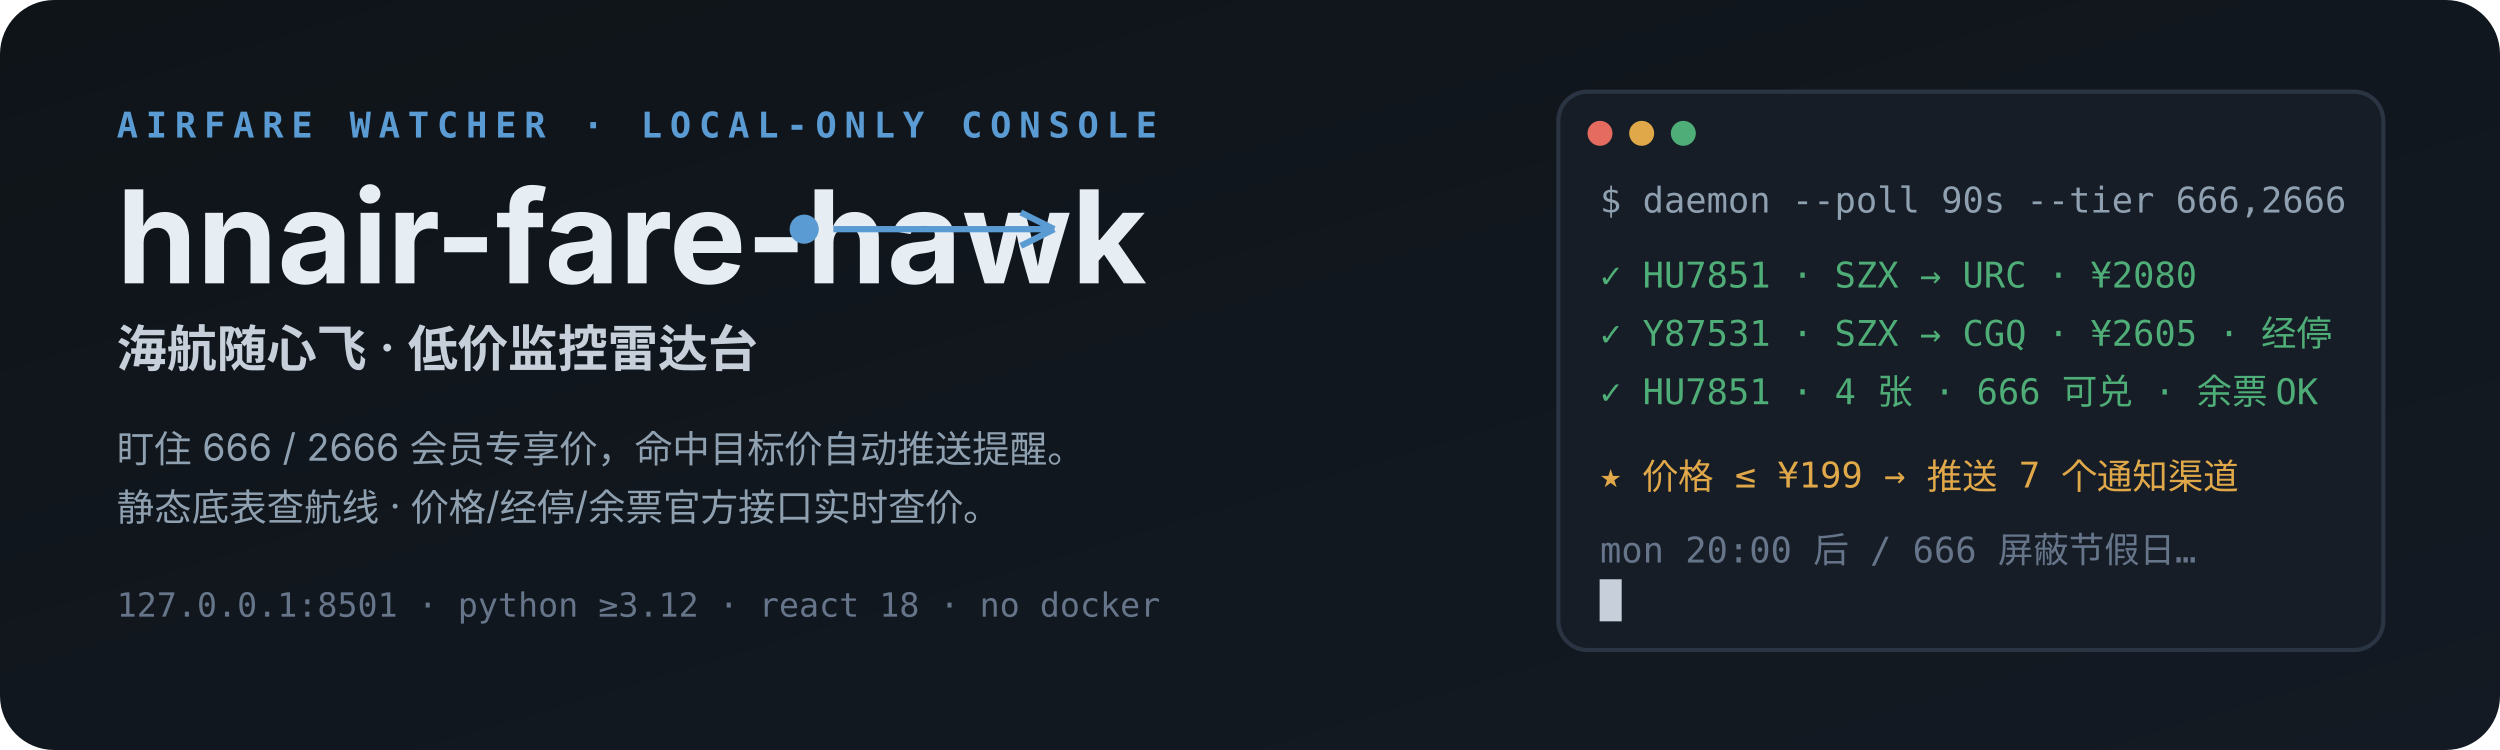
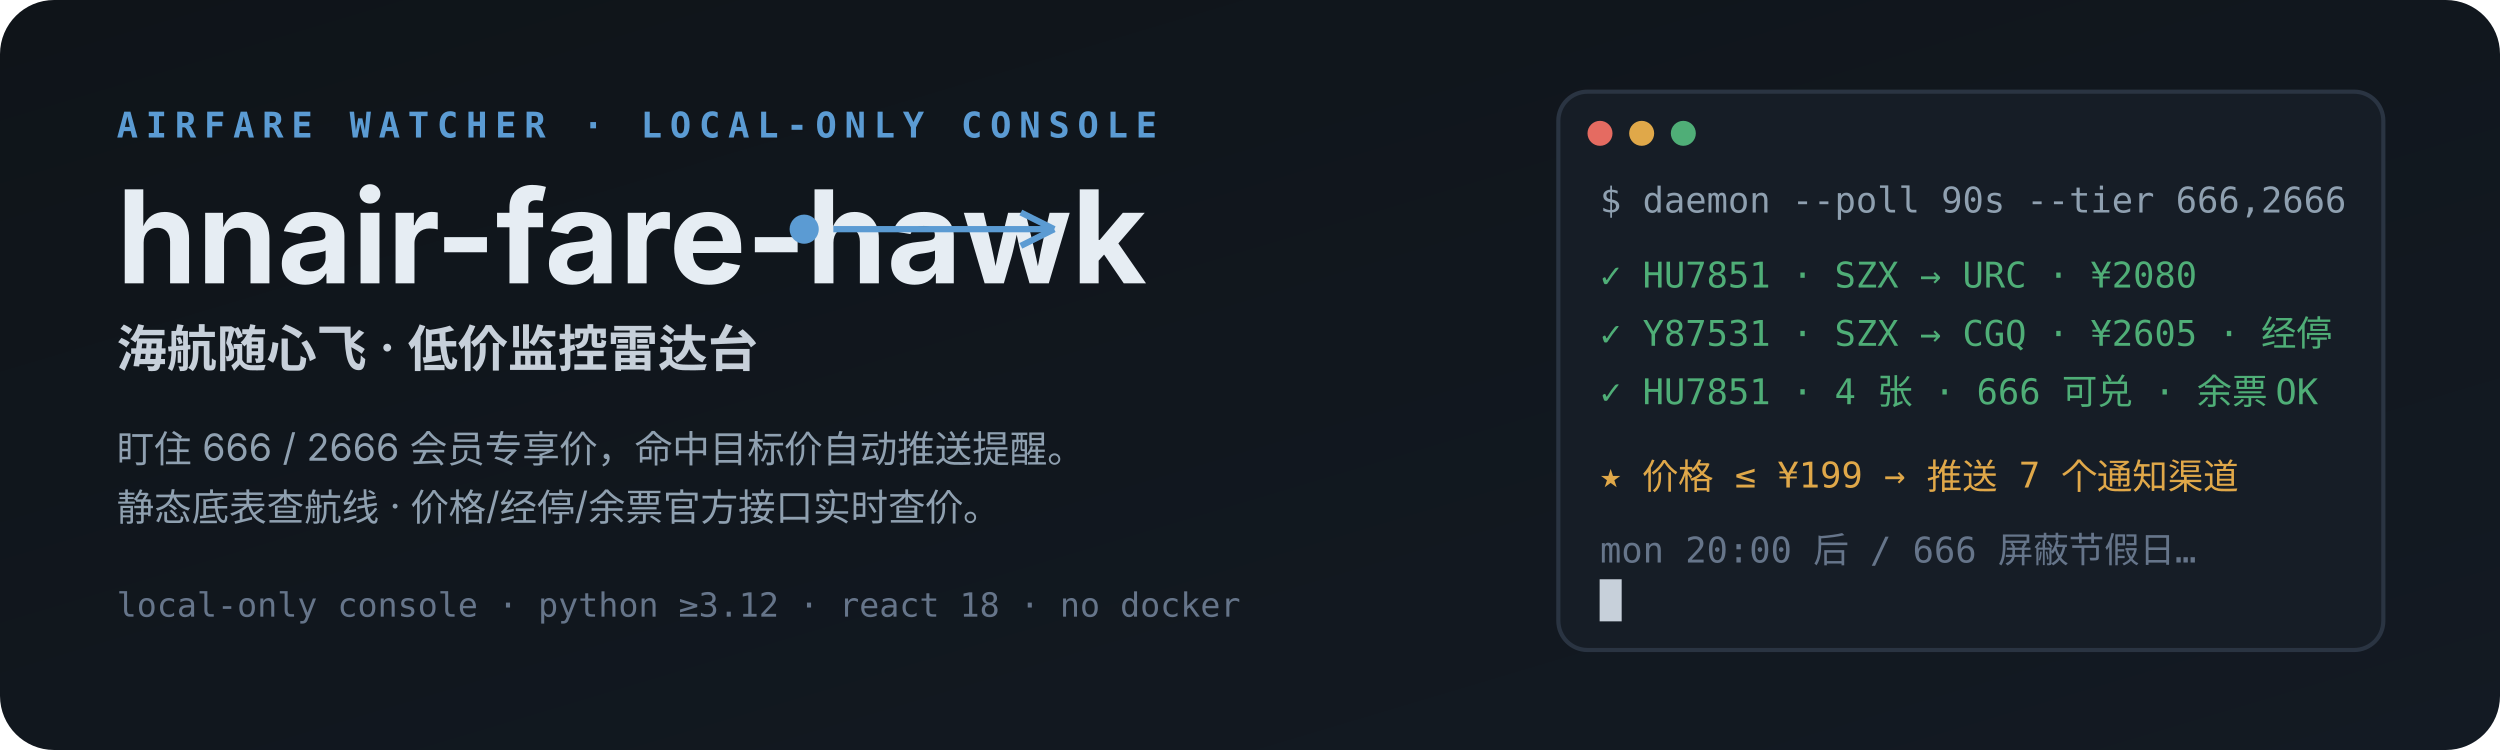
<svg xmlns="http://www.w3.org/2000/svg" width="1200" height="360" viewBox="0 0 1200 360" role="img" aria-labelledby="h-t h-d">
  <defs>
    <linearGradient id="bgG" x1="0" y1="0" x2="1" y2="1">
      <stop offset="0" stop-color="#0F1419" />
      <stop offset="1" stop-color="#131A23" />
    </linearGradient>
  </defs>
  <rect width="1200" height="360" rx="26" fill="url(#bgG)" />
  <g opacity="0.5">
    <path d="M 1080 52 A 176 176 0 0 1 940 228" fill="none" stroke="#2A3442" stroke-width="2" />
    <path d="M 1080 52 L 1026 176 L 1080 228 Z" fill="#16304D" stroke="#2F5580" stroke-width="2" />
    <line x1="1080" y1="52" x2="1008" y2="86" stroke="#5B9BD3" stroke-width="3" />
    <circle cx="1080" cy="52" r="7" fill="#5B9BD3" />
  </g>
  <g transform="translate(56 44)">
    <text x="0" y="22" font-family="ui-monospace, SFMono-Regular, Menlo, monospace" font-size="17" letter-spacing="0.22em" fill="#5B9BD3" font-weight="600">AIRFARE WATCHER · LOCAL-ONLY CONSOLE</text>
    <text x="0" y="92" font-family="-apple-system, BlinkMacSystemFont, Segoe UI, PingFang SC, sans-serif" font-size="62" font-weight="700" fill="#E6EDF3">hnair-fare-hawk</text>
    <g transform="translate(330 66)">
      <circle cx="0" cy="0" r="7" fill="#5B9BD3" />
      <line x1="14" y1="0" x2="120" y2="0" stroke="#5B9BD3" stroke-width="3" />
      <path d="M 120 0 L 104 -8 M 120 0 L 104 8" stroke="#5B9BD3" stroke-width="3" fill="none" />
    </g>
    <text x="0" y="132" font-family="-apple-system, BlinkMacSystemFont, Segoe UI, PingFang SC, sans-serif" font-size="24" font-weight="600" fill="#C7D0DA">海航随心飞 · 低价监控雷达台</text>
    <text x="0" y="178" font-family="-apple-system, BlinkMacSystemFont, Segoe UI, PingFang SC, sans-serif" font-size="18" fill="#8FA0B0">盯住 666 / 2666 会员专享价，命中目标价自动推送提醒。</text>
    <text x="0" y="206" font-family="-apple-system, BlinkMacSystemFont, Segoe UI, PingFang SC, sans-serif" font-size="18" fill="#8FA0B0">静态底表查航线 · 价格/经停/余票官方接口实时查价。</text>
-     <text x="0" y="252" font-family="ui-monospace, SFMono-Regular, Menlo, monospace" font-size="16" fill="#66758A">127.0.0.1:8501 · python ≥3.12 · react 18 · no docker</text>
+     <text x="0" y="252" font-family="ui-monospace, SFMono-Regular, Menlo, monospace" font-size="16" fill="#66758A">local-only console · python ≥3.12 · react 18 · no docker</text>
  </g>
  <g transform="translate(748 44)">
    <rect x="0" y="0" width="396" height="268" rx="14" fill="#161D26" stroke="#2A3442" stroke-width="2" />
    <circle cx="20" cy="20" r="6" fill="#E56B61" />
    <circle cx="40" cy="20" r="6" fill="#E0A849" />
    <circle cx="60" cy="20" r="6" fill="#4FAE77" />
    <text x="20" y="58" font-family="ui-monospace, SFMono-Regular, Menlo, monospace" font-size="17" fill="#8FA0B0">$ daemon --poll 90s --tier 666,2666</text>
    <text x="20" y="94" font-family="ui-monospace, SFMono-Regular, Menlo, monospace" font-size="17" fill="#4FAE77">✓ HU7851 · SZX → URC · ¥2080</text>
    <text x="20" y="122" font-family="ui-monospace, SFMono-Regular, Menlo, monospace" font-size="17" fill="#4FAE77">✓ Y87531 · SZX → CGQ · ¥2605 · 经停</text>
    <text x="20" y="150" font-family="ui-monospace, SFMono-Regular, Menlo, monospace" font-size="17" fill="#4FAE77">✓ HU7851 · 4 张 · 666 可兑 · 余票 OK</text>
    <text x="20" y="190" font-family="ui-monospace, SFMono-Regular, Menlo, monospace" font-size="17" fill="#E0A849">★ 价格 ≤ ¥199 → 推送 7 个通知渠道</text>
    <text x="20" y="226" font-family="ui-monospace, SFMono-Regular, Menlo, monospace" font-size="17" fill="#66758A">mon 20:00 后 / 666 屏蔽节假日…</text>
    <text x="20" y="250" font-family="ui-monospace, SFMono-Regular, Menlo, monospace" font-size="17" fill="#C7D0DA">█</text>
  </g>
</svg>
